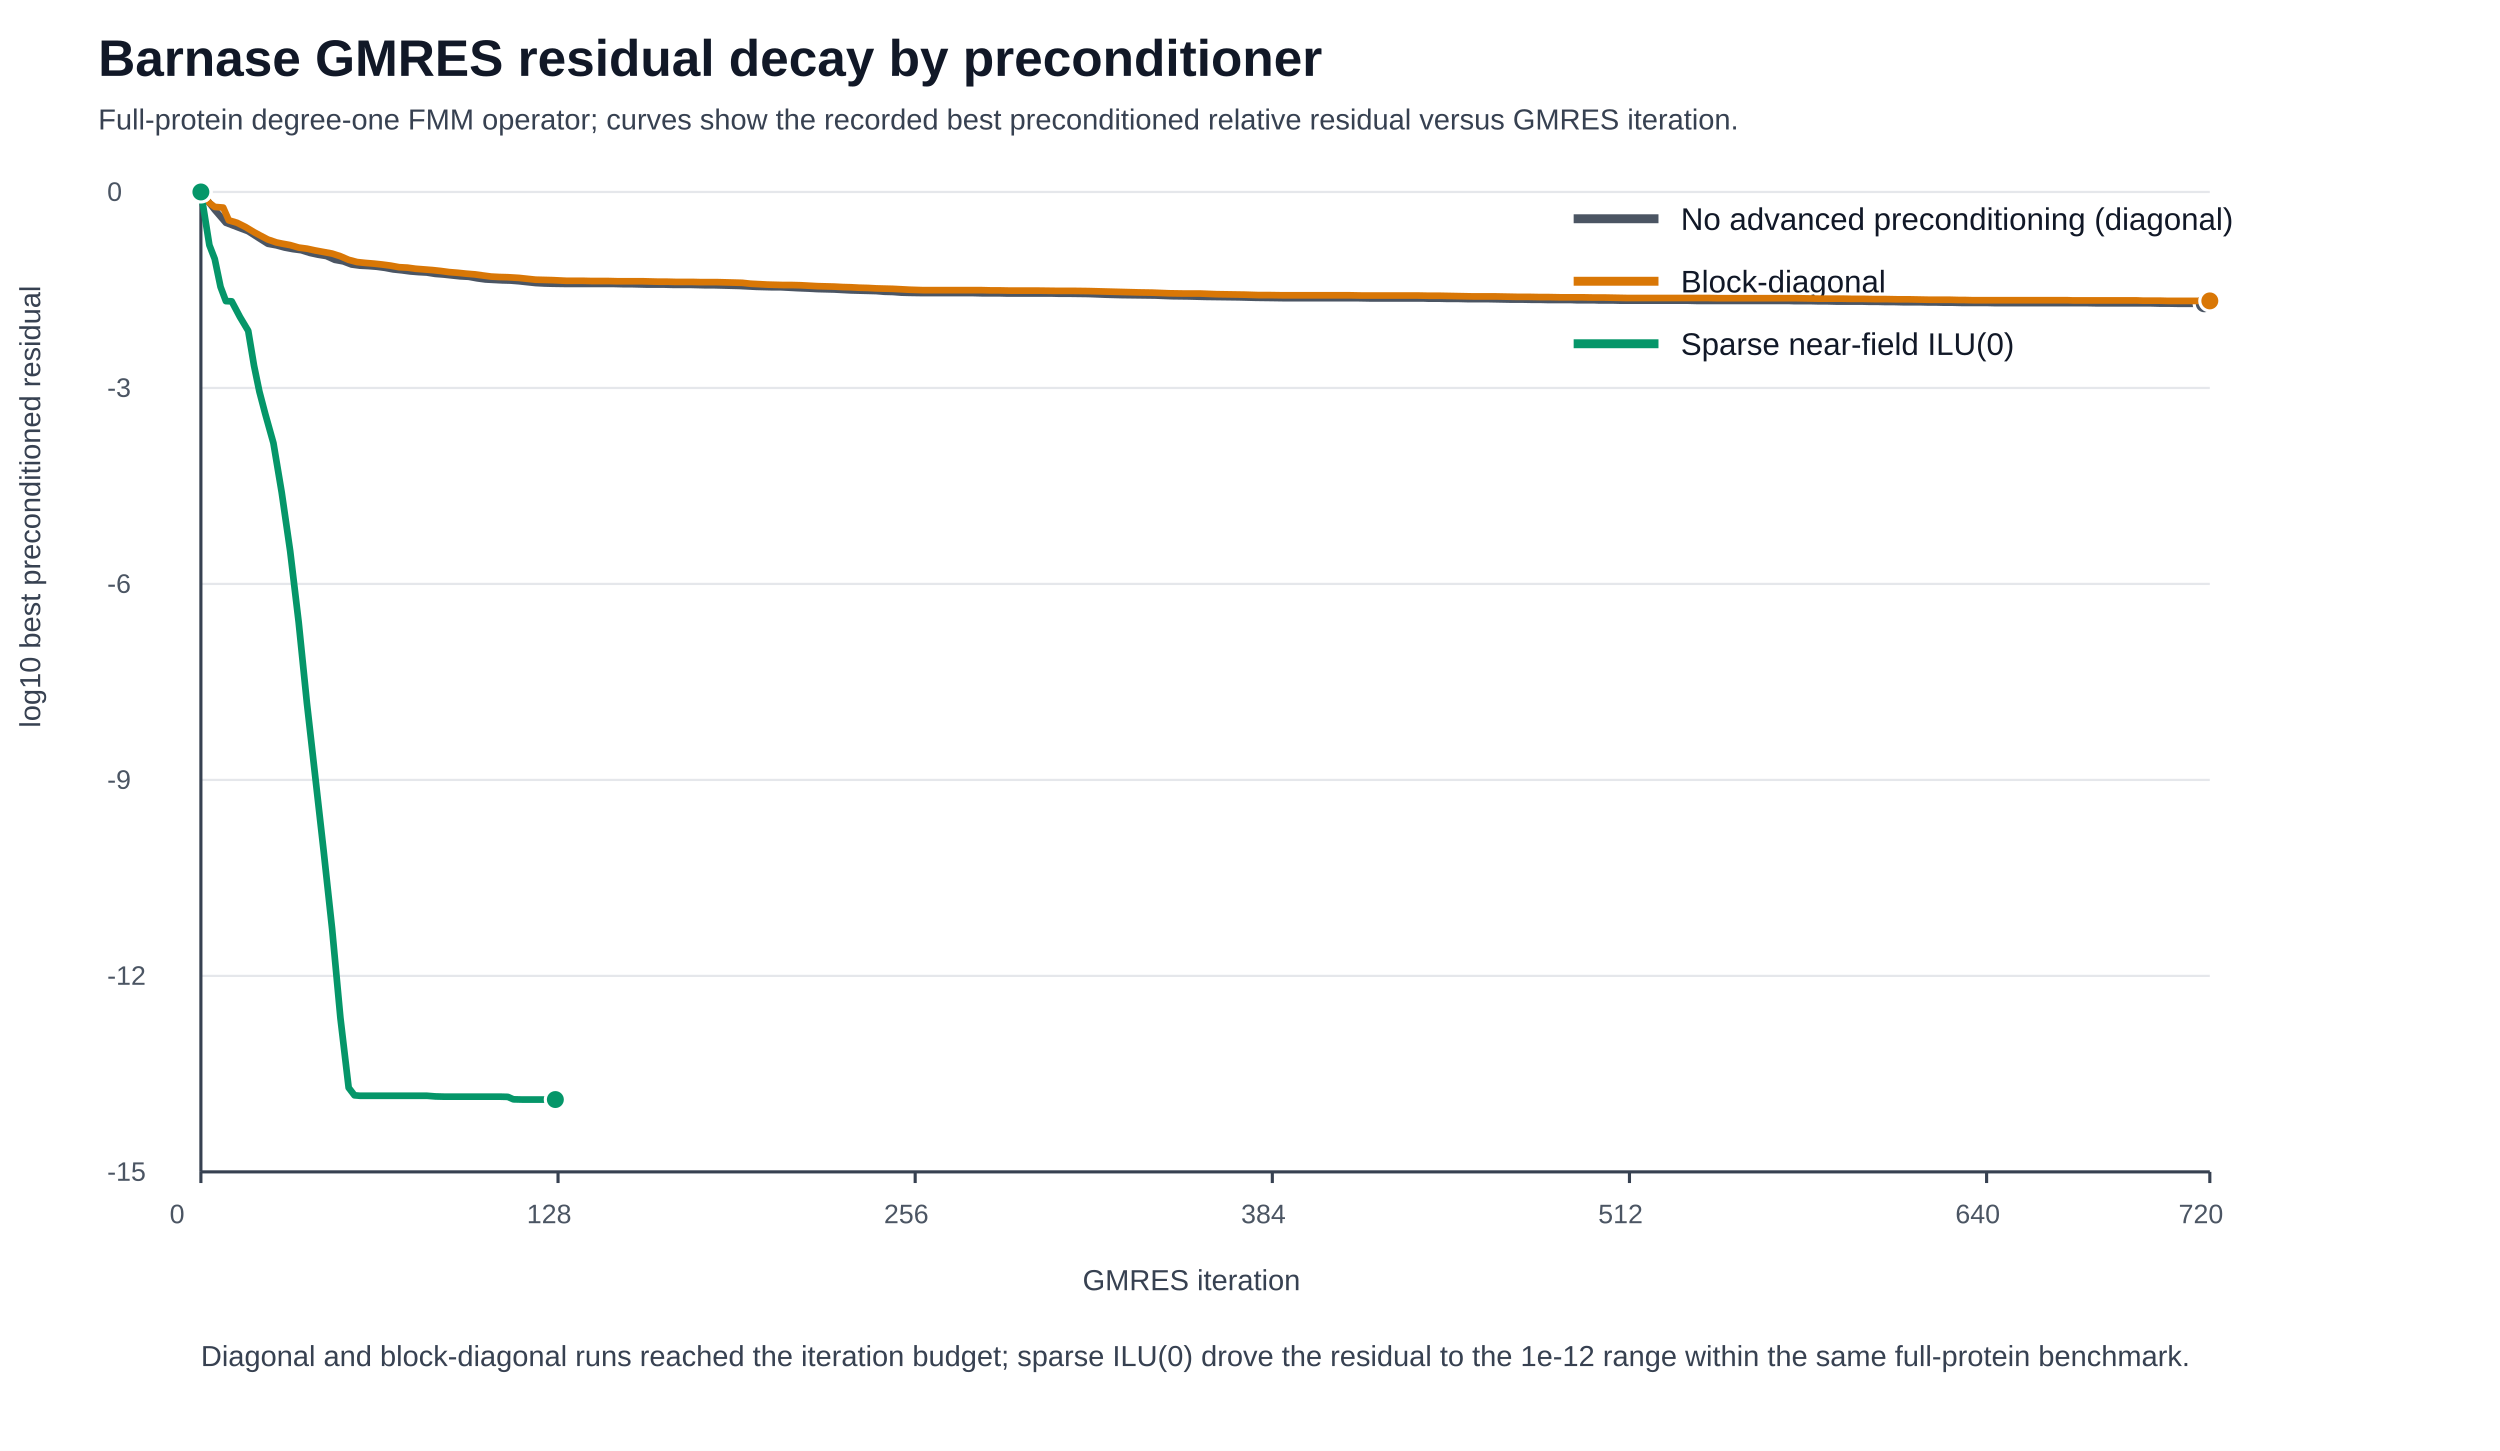
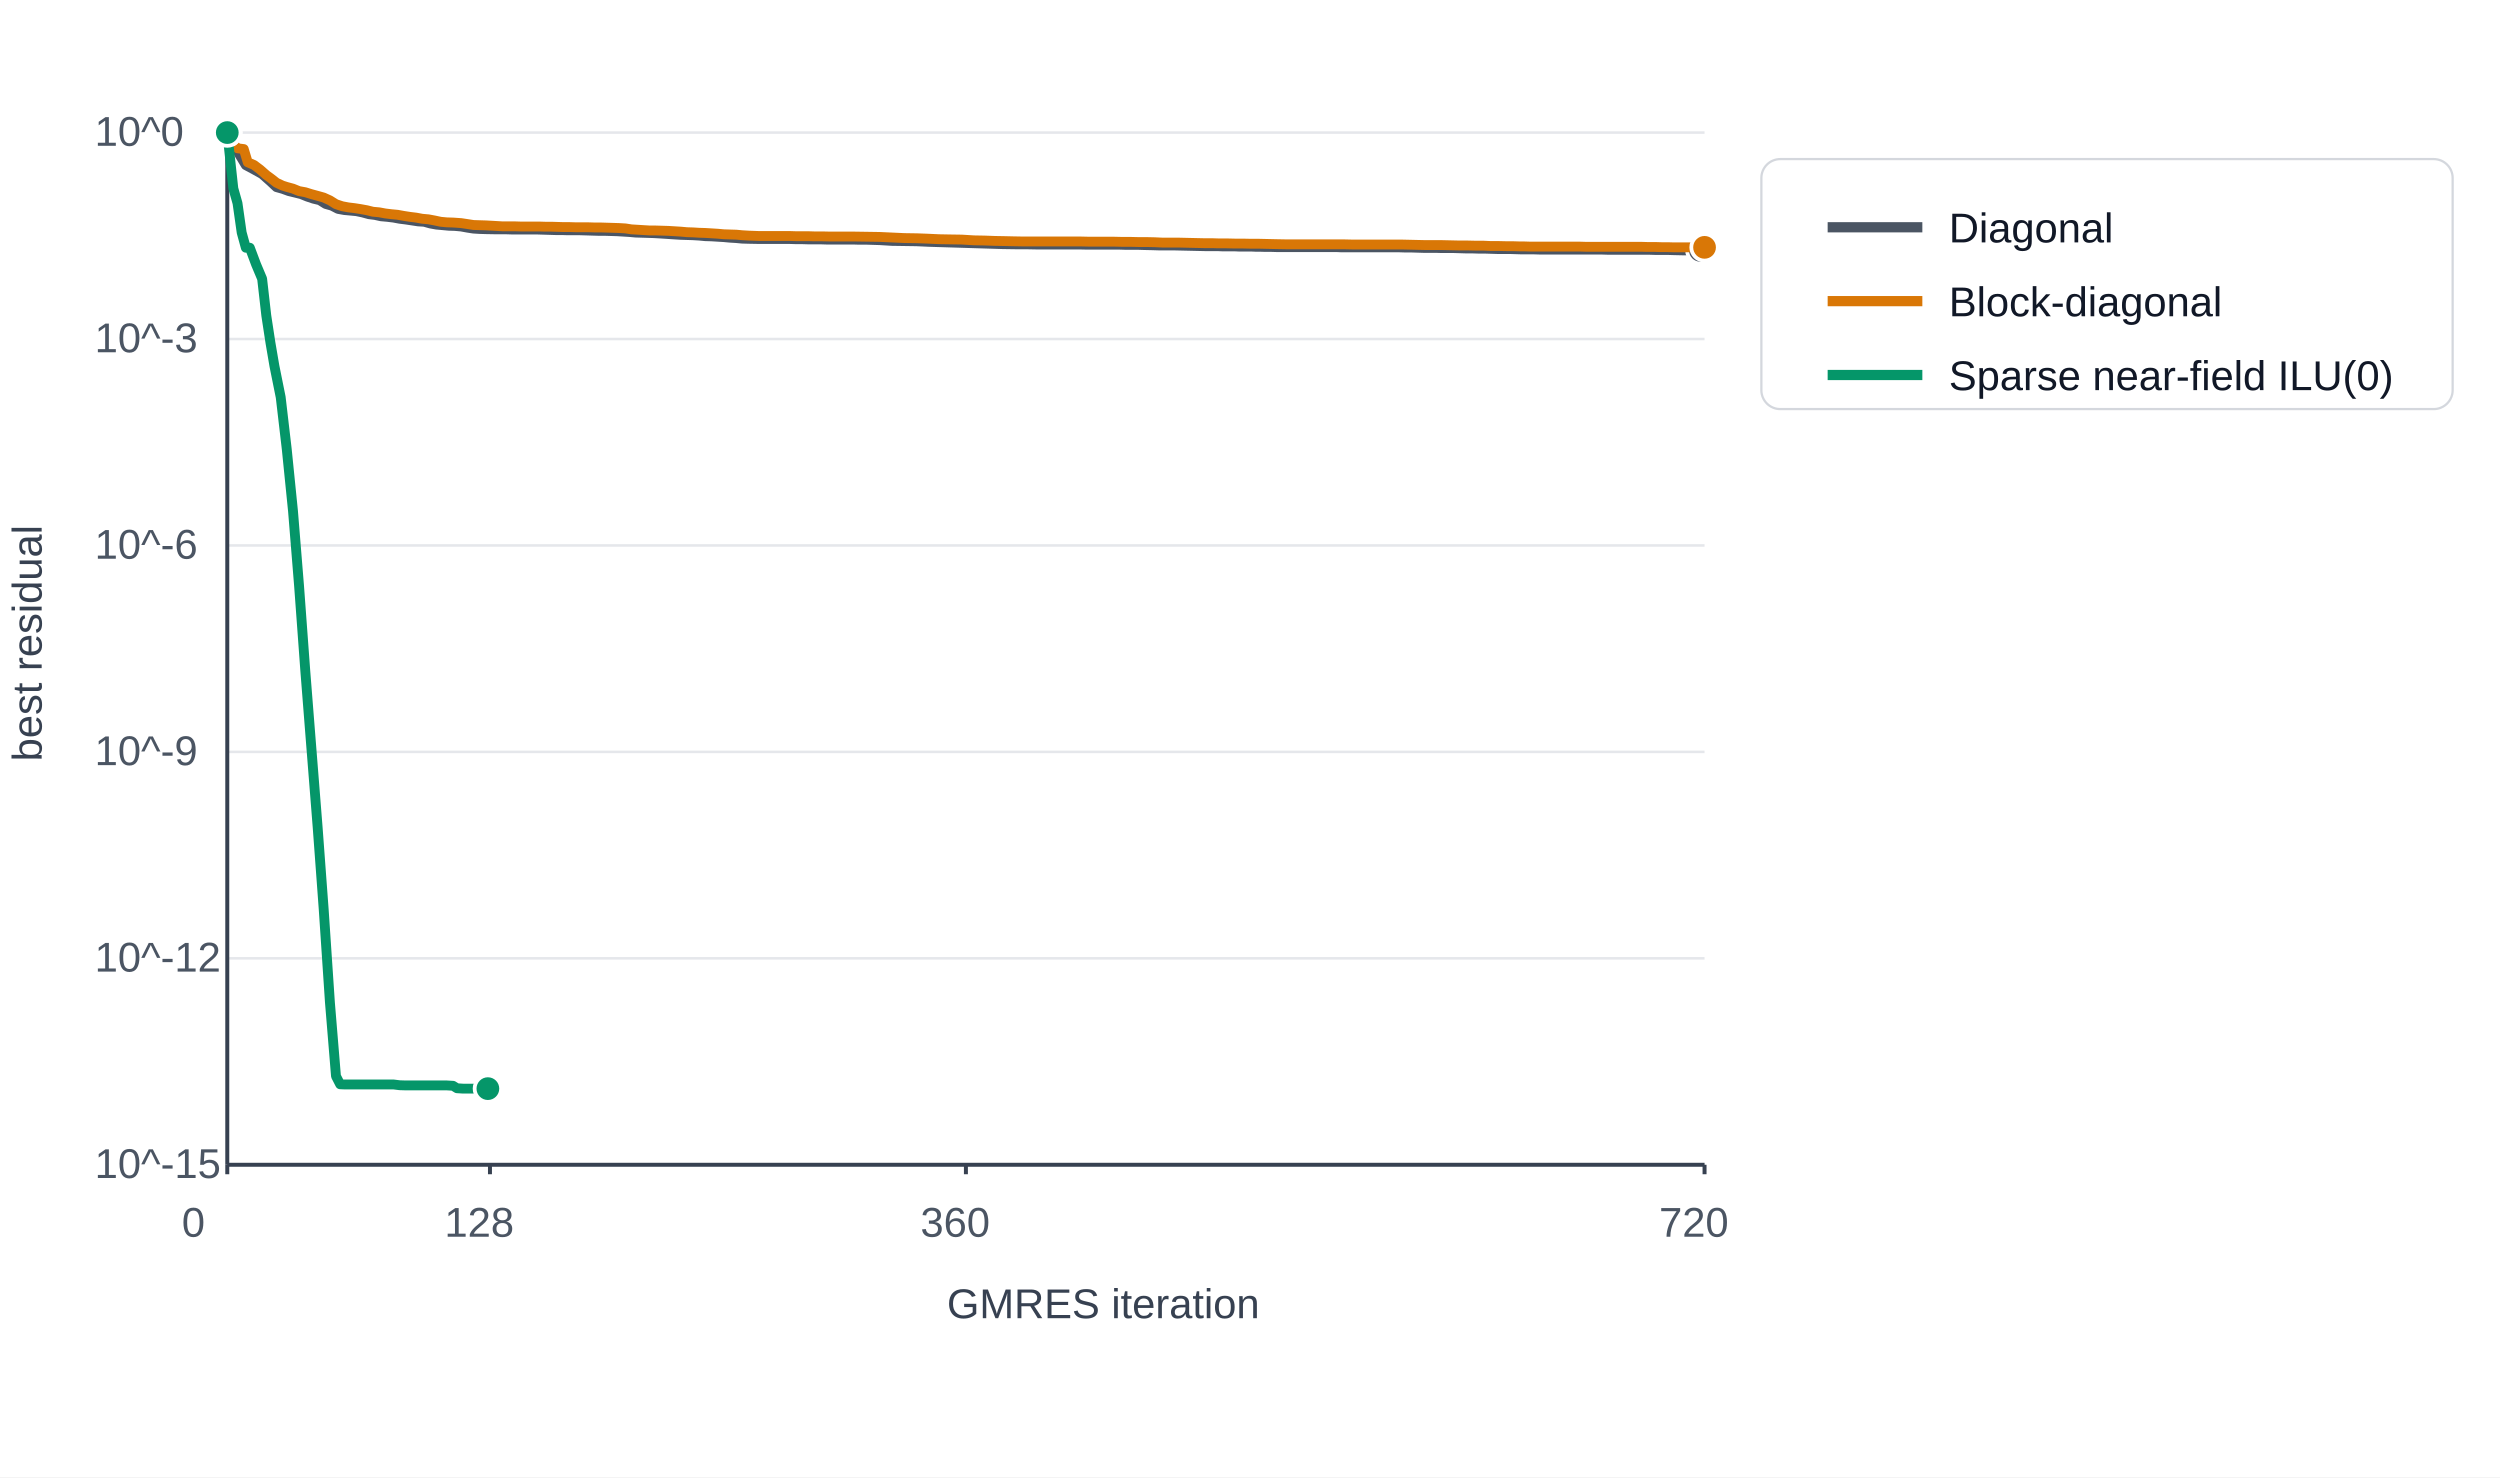
- <svg xmlns="http://www.w3.org/2000/svg" width="1120" height="650" viewBox="0 0 1120 650">
-   <rect width="1120" height="650" fill="white" />
-   <style>.title{font:700 23px Arial,sans-serif;fill:#111827}.small{font:13px Arial,sans-serif;fill:#374151}.axis{stroke:#374151;stroke-width:1.4}.grid{stroke:#e5e7eb;stroke-width:1}.tick{font:12px Arial,sans-serif;fill:#4b5563}.legend{font:14px Arial,sans-serif;fill:#111827}.line{fill:none;stroke-width:3;stroke-linecap:round;stroke-linejoin:round}.dot{stroke:white;stroke-width:1.4}</style>
-   <text x="44" y="34" class="title">Barnase GMRES residual decay by preconditioner</text>
-   <text x="44" y="58" class="small">Full-protein degree-one FMM operator; curves show the recorded best preconditioned relative residual versus GMRES iteration.</text>
-   <line x1="90" y1="86" x2="990" y2="86" class="grid" />
-   <text x="48" y="90" class="tick">0</text>
-   <line x1="90" y1="173.8" x2="990" y2="173.8" class="grid" />
-   <text x="48" y="177.8" class="tick">-3</text>
-   <line x1="90" y1="261.6" x2="990" y2="261.6" class="grid" />
-   <text x="48" y="265.6" class="tick">-6</text>
-   <line x1="90" y1="349.4" x2="990" y2="349.4" class="grid" />
-   <text x="48" y="353.4" class="tick">-9</text>
-   <line x1="90" y1="437.2" x2="990" y2="437.2" class="grid" />
-   <text x="48" y="441.2" class="tick">-12</text>
-   <line x1="90" y1="525" x2="990" y2="525" class="grid" />
-   <text x="48" y="529" class="tick">-15</text>
-   <line x1="90" y1="525" x2="90" y2="530" class="axis" />
-   <text x="76" y="548" class="tick">0</text>
-   <line x1="250" y1="525" x2="250" y2="530" class="axis" />
-   <text x="236" y="548" class="tick">128</text>
-   <line x1="410" y1="525" x2="410" y2="530" class="axis" />
-   <text x="396" y="548" class="tick">256</text>
-   <line x1="570" y1="525" x2="570" y2="530" class="axis" />
-   <text x="556" y="548" class="tick">384</text>
-   <line x1="730" y1="525" x2="730" y2="530" class="axis" />
-   <text x="716" y="548" class="tick">512</text>
-   <line x1="890" y1="525" x2="890" y2="530" class="axis" />
-   <text x="876" y="548" class="tick">640</text>
-   <line x1="990" y1="525" x2="990" y2="530" class="axis" />
-   <text x="976" y="548" class="tick">720</text>
-   <line x1="90" y1="525" x2="990" y2="525" class="axis" />
-   <line x1="90" y1="86" x2="90" y2="525" class="axis" />
-   <text x="485" y="578" class="small">GMRES iteration</text>
-   <text x="18" y="326" class="small" transform="rotate(-90 18,326)">log10 best preconditioned residual</text>
-   <line x1="705" y1="98" x2="743" y2="98" stroke="#4b5563" stroke-width="4" />
-   <text x="753" y="103" class="legend">No advanced preconditioning (diagonal)</text>
-   <line x1="705" y1="126" x2="743" y2="126" stroke="#d97706" stroke-width="4" />
-   <text x="753" y="131" class="legend">Block-diagonal</text>
-   <line x1="705" y1="154" x2="743" y2="154" stroke="#059669" stroke-width="4" />
-   <text x="753" y="159" class="legend">Sparse near-field ILU(0)</text>
-   <polyline points="90,86 96.2,94 101.2,99.8 106.2,101.7 111.2,103.6 116.2,106.8 120,109.2 123.8,109.9 127.5,110.9 131.2,111.6 135,112.1 138.8,113.3 142.5,114.1 146.2,114.7 150,116.4 153.8,117.1 157.5,118.5 161.2,119 165,119.2 168.8,119.5 172.5,120 176.2,120.7 180,121.1 183.8,121.6 187.5,121.9 191.2,122.1 195,122.7 198.8,123 202.5,123.4 206.2,123.8 210,124 213.8,124.7 217.5,125.2 221.2,125.4 225,125.6 228.8,125.7 232.5,126 236.2,126.4 240,126.8 243.8,127 247.5,127.1 253.8,127.2 256.2,127.2 260,127.2 263.8,127.2 267.5,127.2 271.2,127.2 275,127.2 278.8,127.3 282.5,127.3 286.2,127.4 290,127.5 293.8,127.5 297.5,127.5 301.2,127.6 305,127.6 308.8,127.6 312.5,127.7 316.2,127.8 320,127.8 323.8,127.9 327.5,128 331.2,128.1 335,128.3 338.8,128.5 342.5,128.6 346.2,128.7 350,128.7 353.8,128.9 357.5,129.1 362.5,129.3 366.2,129.5 370,129.6 373.8,129.7 377.5,129.9 381.2,130.1 385,130.2 388.8,130.3 392.5,130.4 396.2,130.7 400,130.8 403.8,131.1 407.5,131.2 413.8,131.3 417.5,131.3 421.2,131.3 425,131.3 428.8,131.3 432.5,131.3 436.2,131.3 440,131.4 443.8,131.4 447.5,131.4 451.2,131.5 455,131.5 458.8,131.5 463.8,131.5 467.5,131.5 471.2,131.5 475,131.6 480,131.6 487.5,131.7 495,132 502.5,132.2 510,132.3 517.5,132.4 525,132.7 532.5,132.8 540,133 547.5,133.1 555,133.2 562.5,133.4 570,133.5 576.2,133.6 582.5,133.6 587.5,133.6 592.5,133.6 597.5,133.6 601.2,133.6 605,133.6 608.8,133.6 613.8,133.7 618.8,133.7 623.8,133.7 628.8,133.7 633.8,133.7 637.5,133.7 640,133.8 642.5,133.8 645,133.8 648.8,133.9 653.8,133.9 657.5,134 661.2,134 666.2,134 671.2,134.1 676.2,134.2 681.2,134.2 686.2,134.3 690,134.3 693.8,134.4 696.2,134.4 700,134.4 703.8,134.4 706.2,134.5 710,134.5 713.8,134.5 716.2,134.6 718.8,134.6 722.5,134.6 726.2,134.7 730,134.7 733.8,134.7 737.5,134.7 740,134.7 742.5,134.7 745,134.7 748.8,134.7 752.5,134.7 756.2,134.7 760,134.8 763.8,134.8 766.2,134.8 768.8,134.8 771.2,134.8 775,134.8 778.8,134.8 782.5,134.8 786.2,134.8 790,134.8 793.8,134.8 796.2,134.8 798.8,134.8 801.2,134.8 803.8,134.9 807.5,134.9 811.2,134.9 815,135 818.8,135 822.5,135.1 826.2,135.1 830,135.1 833.8,135.1 837.5,135.2 841.2,135.2 845,135.3 848.8,135.3 852.5,135.4 856.2,135.4 860,135.4 863.8,135.5 867.5,135.5 871.2,135.6 875,135.6 878.8,135.7 882.5,135.7 886.2,135.7 890,135.7 893.8,135.8 897.5,135.8 901.2,135.8 906.2,135.8 911.2,135.8 916.2,135.8 920,135.8 923.8,135.8 927.5,135.8 931.2,135.8 935,135.8 940,135.9 943.8,135.9 947.5,135.9 952.5,135.9 956.2,135.9 960,135.9 963.8,135.9 967.5,136 971.2,136 976.2,136.1 980,136.1 983.8,136.1 987.5,136.1" class="line" stroke="#4b5563" />
-   <circle cx="90" cy="86" r="4.5" fill="#4b5563" class="dot" />
-   <circle cx="987.5" cy="136.1" r="4.5" fill="#4b5563" class="dot" />
-   <polyline points="90,86 93.8,90.9 96.2,92.7 100,93 102.5,98.7 106.2,99.8 110,101.7 113.8,104 116.2,105.3 120,107.3 123.8,108.6 126.2,109.1 130,109.8 133.8,110.9 137.5,111.4 141.2,112.2 145,112.9 148.8,113.6 152.5,114.8 156.2,116.4 160,117.4 163.8,117.8 167.5,118.1 171.2,118.5 175,119 178.8,119.7 182.5,119.9 186.2,120.4 190,120.7 193.8,121 197.5,121.4 201.2,121.9 205,122.2 208.8,122.6 212.5,122.9 216.2,123.4 220,123.9 223.8,124.1 227.5,124.2 232.5,124.5 236.2,124.9 240,125.3 243.8,125.4 247.5,125.5 253.8,125.8 257.5,125.8 261.2,125.8 265,125.9 268.8,125.9 272.5,125.9 276.2,126 280,126 283.8,126 287.5,126 291.2,126.1 295,126.2 298.8,126.2 302.5,126.3 306.2,126.3 310,126.3 313.8,126.4 317.5,126.4 321.2,126.4 325,126.5 328.8,126.6 332.5,126.7 336.2,127.1 340,127.3 343.8,127.5 347.5,127.6 351.2,127.7 355,127.7 358.8,127.8 362.5,128 366.2,128.2 370,128.3 373.8,128.4 377.5,128.6 381.2,128.7 385,128.9 388.8,129 392.5,129.2 396.2,129.3 400,129.4 403.8,129.6 407.5,129.8 413.8,130 417.5,130 421.2,130 425,130 428.8,130 432.5,130 436.2,130 440,130 443.8,130.1 447.5,130.1 452.5,130.2 457.5,130.2 465,130.2 472.5,130.3 480,130.3 487.5,130.4 495,130.6 502.5,130.8 510,131 516.2,131.1 523.8,131.4 530,131.5 537.5,131.5 545,131.8 551.2,131.9 557.5,132 563.8,132.2 568.8,132.2 575,132.3 580,132.3 585,132.3 590,132.3 595,132.3 600,132.3 605,132.3 610,132.4 615,132.4 620,132.4 625,132.4 630,132.4 635,132.4 640,132.5 645,132.5 650,132.6 655,132.7 660,132.8 665,132.8 670,132.8 675,132.9 680,133 685,133 690,133.1 693.8,133.1 698.8,133.2 703.8,133.2 708.8,133.2 713.8,133.3 718.8,133.3 723.8,133.4 728.8,133.5 735,133.5 740,133.5 745,133.5 750,133.5 755,133.5 760,133.5 765,133.5 770,133.6 775,133.6 780,133.6 785,133.6 790,133.6 795,133.6 800,133.6 805,133.6 810,133.7 815,133.8 820,133.8 825,133.8 830,133.9 835,133.9 840,134 845,134 850,134.1 855,134.1 860,134.2 865,134.3 870,134.3 873.8,134.3 877.5,134.4 880,134.4 883.8,134.5 888.8,134.5 893.8,134.5 897.5,134.5 902.5,134.5 906.2,134.5 910,134.5 913.8,134.5 917.5,134.5 921.2,134.5 923.8,134.5 926.2,134.5 928.8,134.6 932.5,134.6 936.2,134.6 940,134.6 943.8,134.6 947.5,134.6 951.2,134.6 955,134.6 957.5,134.6 960,134.7 963.8,134.7 967.5,134.7 971.2,134.8 975,134.8 978.8,134.8 982.5,134.8 986.2,134.8 990,134.8" class="line" stroke="#d97706" />
-   <circle cx="90" cy="86" r="4.5" fill="#d97706" class="dot" />
-   <circle cx="990" cy="134.8" r="4.5" fill="#d97706" class="dot" />
-   <polyline points="90,86 93.8,109.8 96.2,116 98.8,128.5 101.2,134.9 103.8,135 107.5,142 111.2,148.2 113.8,163.8 116.2,175.4 118.8,185.3 122.5,198.5 126.2,220.6 130,246.9 133.8,278.7 137.5,315 141.2,347.7 145,381.3 148.8,416.3 152.5,456 156.2,487.3 158.8,490.7 161.2,490.9 165,490.9 168.8,490.9 172.5,490.9 176.2,490.9 178.8,490.9 182.5,490.9 187.5,490.9 191.2,490.9 195,491.2 198.8,491.3 202.5,491.3 206.2,491.3 210,491.3 213.8,491.3 217.5,491.3 220,491.3 223.8,491.3 227.5,491.4 230,492.5 233.8,492.6 237.5,492.6 241.2,492.6 245,492.6 248.8,492.6" class="line" stroke="#059669" />
-   <circle cx="90" cy="86" r="4.5" fill="#059669" class="dot" />
-   <circle cx="248.8" cy="492.6" r="4.5" fill="#059669" class="dot" />
-   <text x="90" y="612" class="small">Diagonal and block-diagonal runs reached the iteration budget; sparse ILU(0) drove the residual to the 1e-12 range within the same full-protein benchmark.</text>
+ <svg xmlns="http://www.w3.org/2000/svg" width="1320" height="780" viewBox="0 0 1320 780">
+   <rect width="1320" height="780" fill="white" />
+   <style>.title{font:700 30px Arial,sans-serif;fill:#111827}.small{font:22px Arial,sans-serif;fill:#374151}.axis{stroke:#374151;stroke-width:2.1}.grid{stroke:#e5e7eb;stroke-width:1.35}.tick{font:22px Arial,sans-serif;fill:#4b5563}.legend{font:22px Arial,sans-serif;fill:#111827}.line{fill:none;stroke-width:5.2;stroke-linecap:round;stroke-linejoin:round}.dot{stroke:white;stroke-width:2}.callout{font:20px Arial,sans-serif;fill:#111827}</style>
+   <line x1="120" y1="70" x2="900" y2="70" class="grid" />
+   <text x="50" y="77" class="tick">10^0</text>
+   <line x1="120" y1="179" x2="900" y2="179" class="grid" />
+   <text x="50" y="186" class="tick">10^-3</text>
+   <line x1="120" y1="288" x2="900" y2="288" class="grid" />
+   <text x="50" y="295" class="tick">10^-6</text>
+   <line x1="120" y1="397" x2="900" y2="397" class="grid" />
+   <text x="50" y="404" class="tick">10^-9</text>
+   <line x1="120" y1="506" x2="900" y2="506" class="grid" />
+   <text x="50" y="513" class="tick">10^-12</text>
+   <line x1="120" y1="615" x2="900" y2="615" class="grid" />
+   <text x="50" y="622" class="tick">10^-15</text>
+   <line x1="120" y1="615" x2="120" y2="620" class="axis" />
+   <text x="96" y="653" class="tick">0</text>
+   <line x1="258.7" y1="615" x2="258.7" y2="620" class="axis" />
+   <text x="234.7" y="653" class="tick">128</text>
+   <line x1="510" y1="615" x2="510" y2="620" class="axis" />
+   <text x="486" y="653" class="tick">360</text>
+   <line x1="900" y1="615" x2="900" y2="620" class="axis" />
+   <text x="876" y="653" class="tick">720</text>
+   <line x1="120" y1="615" x2="900" y2="615" class="axis" />
+   <line x1="120" y1="70" x2="120" y2="615" class="axis" />
+   <text x="500" y="696" class="small">GMRES iteration</text>
+   <text x="22" y="402" class="small" transform="rotate(-90 22,402)">best residual</text>
+   <rect x="930" y="84" width="365" height="132" fill="white" stroke="#d1d5db" stroke-width="1.2" rx="10" opacity="0.94" />
+   <line x1="965" y1="120" x2="1015" y2="120" stroke="#4b5563" stroke-width="5.4" />
+   <text x="1029" y="128" class="legend">Diagonal</text>
+   <line x1="965" y1="159" x2="1015" y2="159" stroke="#d97706" stroke-width="5.4" />
+   <text x="1029" y="167" class="legend">Block-diagonal</text>
+   <line x1="965" y1="198" x2="1015" y2="198" stroke="#059669" stroke-width="5.4" />
+   <text x="1029" y="206" class="legend">Sparse near-field ILU(0)</text>
+   <polyline points="120,70 125.4,79.9 129.8,87.2 134.1,89.5 138.4,91.9 142.8,95.8 146,98.8 149.2,99.7 152.5,100.9 155.8,101.7 159,102.5 162.2,103.8 165.5,104.9 168.8,105.7 172,107.7 175.2,108.6 178.5,110.3 181.8,110.9 185,111.2 188.2,111.5 191.5,112.2 194.8,113.1 198,113.5 201.2,114.2 204.5,114.5 207.8,114.9 211,115.5 214.2,115.9 217.5,116.4 220.8,116.9 224,117.1 227.2,118 230.5,118.6 233.8,118.9 237,119.2 240.2,119.3 243.5,119.6 246.8,120.2 250,120.7 253.2,120.9 256.5,121 261.9,121.1 264.1,121.1 267.3,121.1 270.6,121.2 273.8,121.2 277.1,121.2 280.3,121.2 283.6,121.2 286.8,121.3 290.1,121.4 293.3,121.5 296.6,121.5 299.8,121.6 303.1,121.6 306.3,121.6 309.6,121.7 312.8,121.8 316.1,121.9 319.3,121.9 322.6,122 325.8,122.1 329.1,122.3 332.3,122.5 335.6,122.8 338.8,122.9 342.1,123 345.3,123.1 348.6,123.3 351.8,123.5 356.2,123.8 359.4,124 362.7,124.1 365.9,124.2 369.2,124.4 372.4,124.7 375.7,124.8 378.9,125 382.2,125.2 385.4,125.5 388.7,125.7 391.9,126 395.2,126.1 400.6,126.2 403.8,126.2 407.1,126.2 410.3,126.2 413.6,126.2 416.8,126.2 420.1,126.3 423.3,126.3 426.6,126.4 429.8,126.4 433.1,126.4 436.3,126.5 439.6,126.5 443.9,126.5 447.2,126.5 450.4,126.5 453.7,126.6 458,126.6 464.5,126.8 471,127.2 477.5,127.3 484,127.4 490.5,127.7 497,127.9 503.5,128.1 510,128.3 516.5,128.5 523,128.7 529.5,128.9 536,129 541.4,129 546.8,129.1 551.2,129.1 555.5,129.1 559.8,129.1 563.1,129.1 566.3,129.1 569.6,129.1 573.9,129.2 578.2,129.2 582.6,129.2 586.9,129.2 591.2,129.2 594.5,129.3 596.7,129.3 598.8,129.3 601,129.3 604.2,129.4 608.6,129.5 611.8,129.6 615.1,129.6 619.4,129.6 623.8,129.7 628.1,129.8 632.4,129.9 636.8,130 640,130 643.2,130 645.4,130.1 648.7,130.1 651.9,130.1 654.1,130.2 657.3,130.2 660.6,130.2 662.8,130.3 664.9,130.3 668.2,130.4 671.4,130.4 674.7,130.5 677.9,130.5 681.2,130.5 683.3,130.5 685.5,130.5 687.7,130.5 690.9,130.5 694.2,130.5 697.4,130.5 700.7,130.5 703.9,130.5 706.1,130.5 708.2,130.6 710.4,130.6 713.7,130.6 716.9,130.6 720.2,130.6 723.4,130.6 726.7,130.6 729.9,130.6 732.1,130.6 734.2,130.6 736.4,130.6 738.6,130.6 741.8,130.7 745.1,130.7 748.3,130.8 751.6,130.9 754.8,130.9 758.1,130.9 761.3,131 764.6,131 767.8,131 771.1,131.1 774.3,131.2 777.6,131.2 780.8,131.3 784.1,131.3 787.3,131.4 790.6,131.5 793.8,131.5 797.1,131.5 800.3,131.6 803.6,131.7 806.8,131.7 810.1,131.7 813.3,131.8 816.6,131.8 819.8,131.8 823.1,131.8 827.4,131.8 831.8,131.8 836.1,131.8 839.3,131.8 842.6,131.8 845.8,131.8 849.1,131.9 852.3,131.9 856.7,131.9 859.9,131.9 863.2,131.9 867.5,131.9 870.8,131.9 874,132 877.2,132 880.5,132 883.8,132.1 888.1,132.2 891.3,132.2 894.6,132.2 897.8,132.2" class="line" stroke="#4b5563" />
+   <circle cx="120" cy="70" r="7.0" fill="#4b5563" class="dot" />
+   <circle cx="897.8" cy="132.2" r="7.0" fill="#4b5563" class="dot" />
+   <polyline points="120,70 123.2,76 125.4,78.3 128.7,78.7 130.8,85.7 134.1,87.1 137.3,89.5 140.6,92.4 142.8,94 146,96.5 149.2,98 151.4,98.7 154.7,99.6 157.9,100.9 161.2,101.5 164.4,102.5 167.7,103.4 170.9,104.3 174.2,105.8 177.4,107.8 180.7,108.9 183.9,109.5 187.2,109.9 190.4,110.4 193.7,111 196.9,111.8 200.2,112.1 203.4,112.7 206.7,113.1 209.9,113.4 213.2,114 216.4,114.5 219.7,114.9 222.9,115.5 226.2,115.8 229.4,116.4 232.7,117.1 235.9,117.4 239.2,117.5 243.5,117.8 246.8,118.3 250,118.8 253.2,118.9 256.5,119 261.9,119.3 265.2,119.5 268.4,119.5 271.7,119.5 274.9,119.6 278.2,119.6 281.4,119.6 284.7,119.6 287.9,119.7 291.2,119.7 294.4,119.8 297.7,119.9 300.9,119.9 304.2,120 307.4,120 310.7,120 313.9,120.1 317.2,120.1 320.4,120.2 323.7,120.3 326.9,120.4 330.2,120.6 333.4,121.1 336.7,121.3 339.9,121.5 343.2,121.7 346.4,121.7 349.7,121.8 352.9,121.9 356.2,122.1 359.4,122.3 362.7,122.6 365.9,122.7 369.2,122.9 372.4,123 375.7,123.2 378.9,123.4 382.2,123.7 385.4,123.8 388.7,123.9 391.9,124.2 395.2,124.4 400.6,124.6 403.8,124.6 407.1,124.6 410.3,124.6 413.6,124.6 416.8,124.6 420.1,124.7 423.3,124.7 426.6,124.7 429.8,124.8 434.2,124.8 438.5,124.9 445,124.9 451.5,124.9 458,125 464.5,125.1 471,125.4 477.5,125.7 484,125.8 489.4,126 495.9,126.3 501.3,126.4 507.8,126.5 514.3,126.9 519.8,127 525.2,127.2 530.6,127.3 534.9,127.4 540.3,127.5 544.7,127.5 549,127.5 553.3,127.5 557.7,127.5 562,127.5 566.3,127.5 570.7,127.5 575,127.6 579.3,127.6 583.7,127.6 588,127.6 592.3,127.7 596.7,127.7 601,127.8 605.3,127.8 609.7,127.9 614,128.1 618.3,128.1 622.7,128.1 627,128.2 631.3,128.3 635.7,128.4 640,128.4 643.2,128.5 647.6,128.5 651.9,128.6 656.2,128.6 660.6,128.7 664.9,128.7 669.2,128.8 673.6,128.9 679,129 683.3,129 687.7,129 692,129 696.3,129 700.7,129 705,129 709.3,129 713.7,129.1 718,129.1 722.3,129.1 726.7,129.1 731,129.1 735.3,129.1 739.7,129.1 744,129.2 748.3,129.3 752.7,129.4 757,129.4 761.3,129.4 765.7,129.5 770,129.6 774.3,129.6 778.7,129.7 783,129.7 787.3,129.9 791.7,129.9 796,130 799.2,130 802.5,130.1 804.7,130.1 807.9,130.2 812.2,130.2 816.6,130.2 819.8,130.2 824.2,130.2 827.4,130.2 830.7,130.2 833.9,130.2 837.2,130.3 840.4,130.3 842.6,130.3 844.8,130.3 846.9,130.3 850.2,130.3 853.4,130.3 856.7,130.3 859.9,130.3 863.2,130.3 866.4,130.3 869.7,130.4 871.8,130.4 874,130.4 877.2,130.5 880.5,130.5 883.8,130.6 887,130.6 890.2,130.6 893.5,130.6 896.8,130.6 900,130.6" class="line" stroke="#d97706" />
+   <circle cx="120" cy="70" r="7.0" fill="#d97706" class="dot" />
+   <circle cx="900" cy="130.6" r="7.0" fill="#d97706" class="dot" />
+   <polyline points="120,70 123.2,99.5 125.4,107.3 127.6,122.8 129.8,130.8 131.9,130.8 135.2,139.6 138.4,147.2 140.6,166.6 142.8,181 144.9,193.3 148.2,209.7 151.4,237.1 154.7,269.8 157.9,309.3 161.2,354.3 164.4,394.9 167.7,436.6 170.9,480 174.2,529.3 177.4,568.2 179.6,572.5 181.8,572.6 185,572.6 188.2,572.6 191.5,572.6 194.8,572.6 196.9,572.6 200.2,572.6 204.5,572.6 207.8,572.6 211,573 214.2,573.1 217.5,573.1 220.8,573.1 224,573.1 227.2,573.1 230.5,573.1 232.7,573.1 235.9,573.1 239.2,573.3 241.3,574.6 244.6,574.8 247.8,574.8 251.1,574.8 254.3,574.8 257.6,574.8" class="line" stroke="#059669" />
+   <circle cx="120" cy="70" r="7.0" fill="#059669" class="dot" />
+   <circle cx="257.6" cy="574.8" r="7.0" fill="#059669" class="dot" />
</svg>
